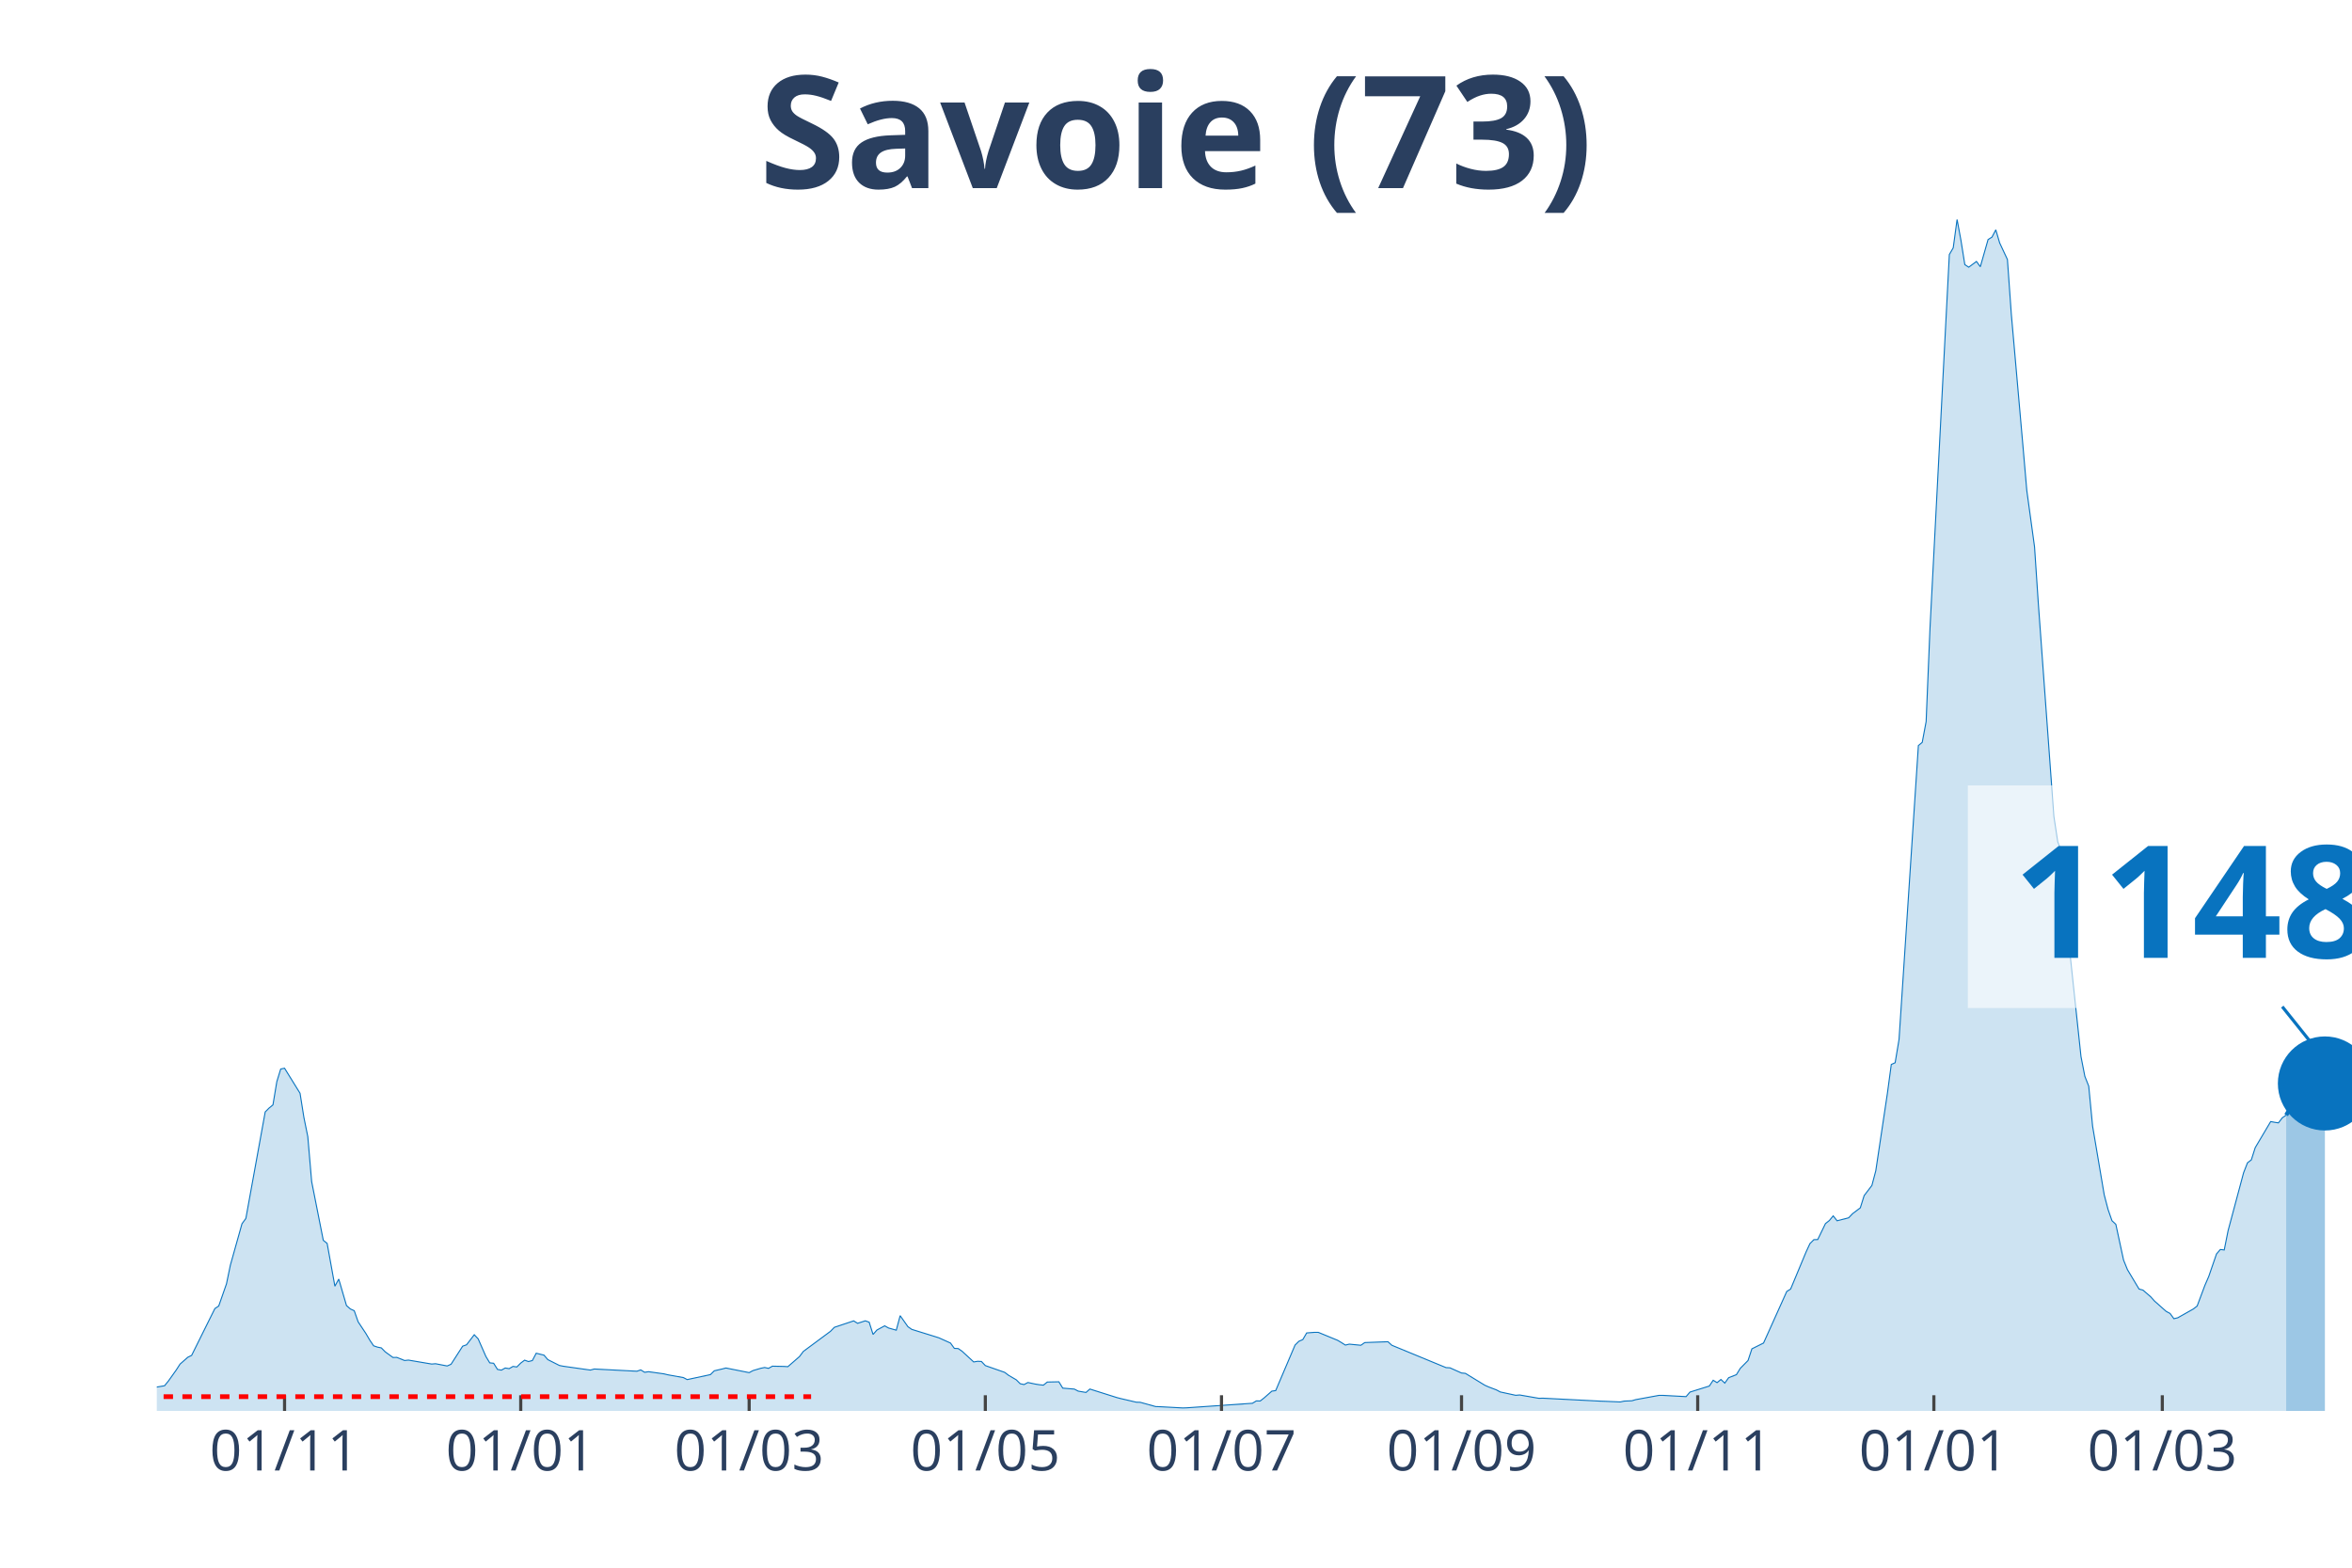
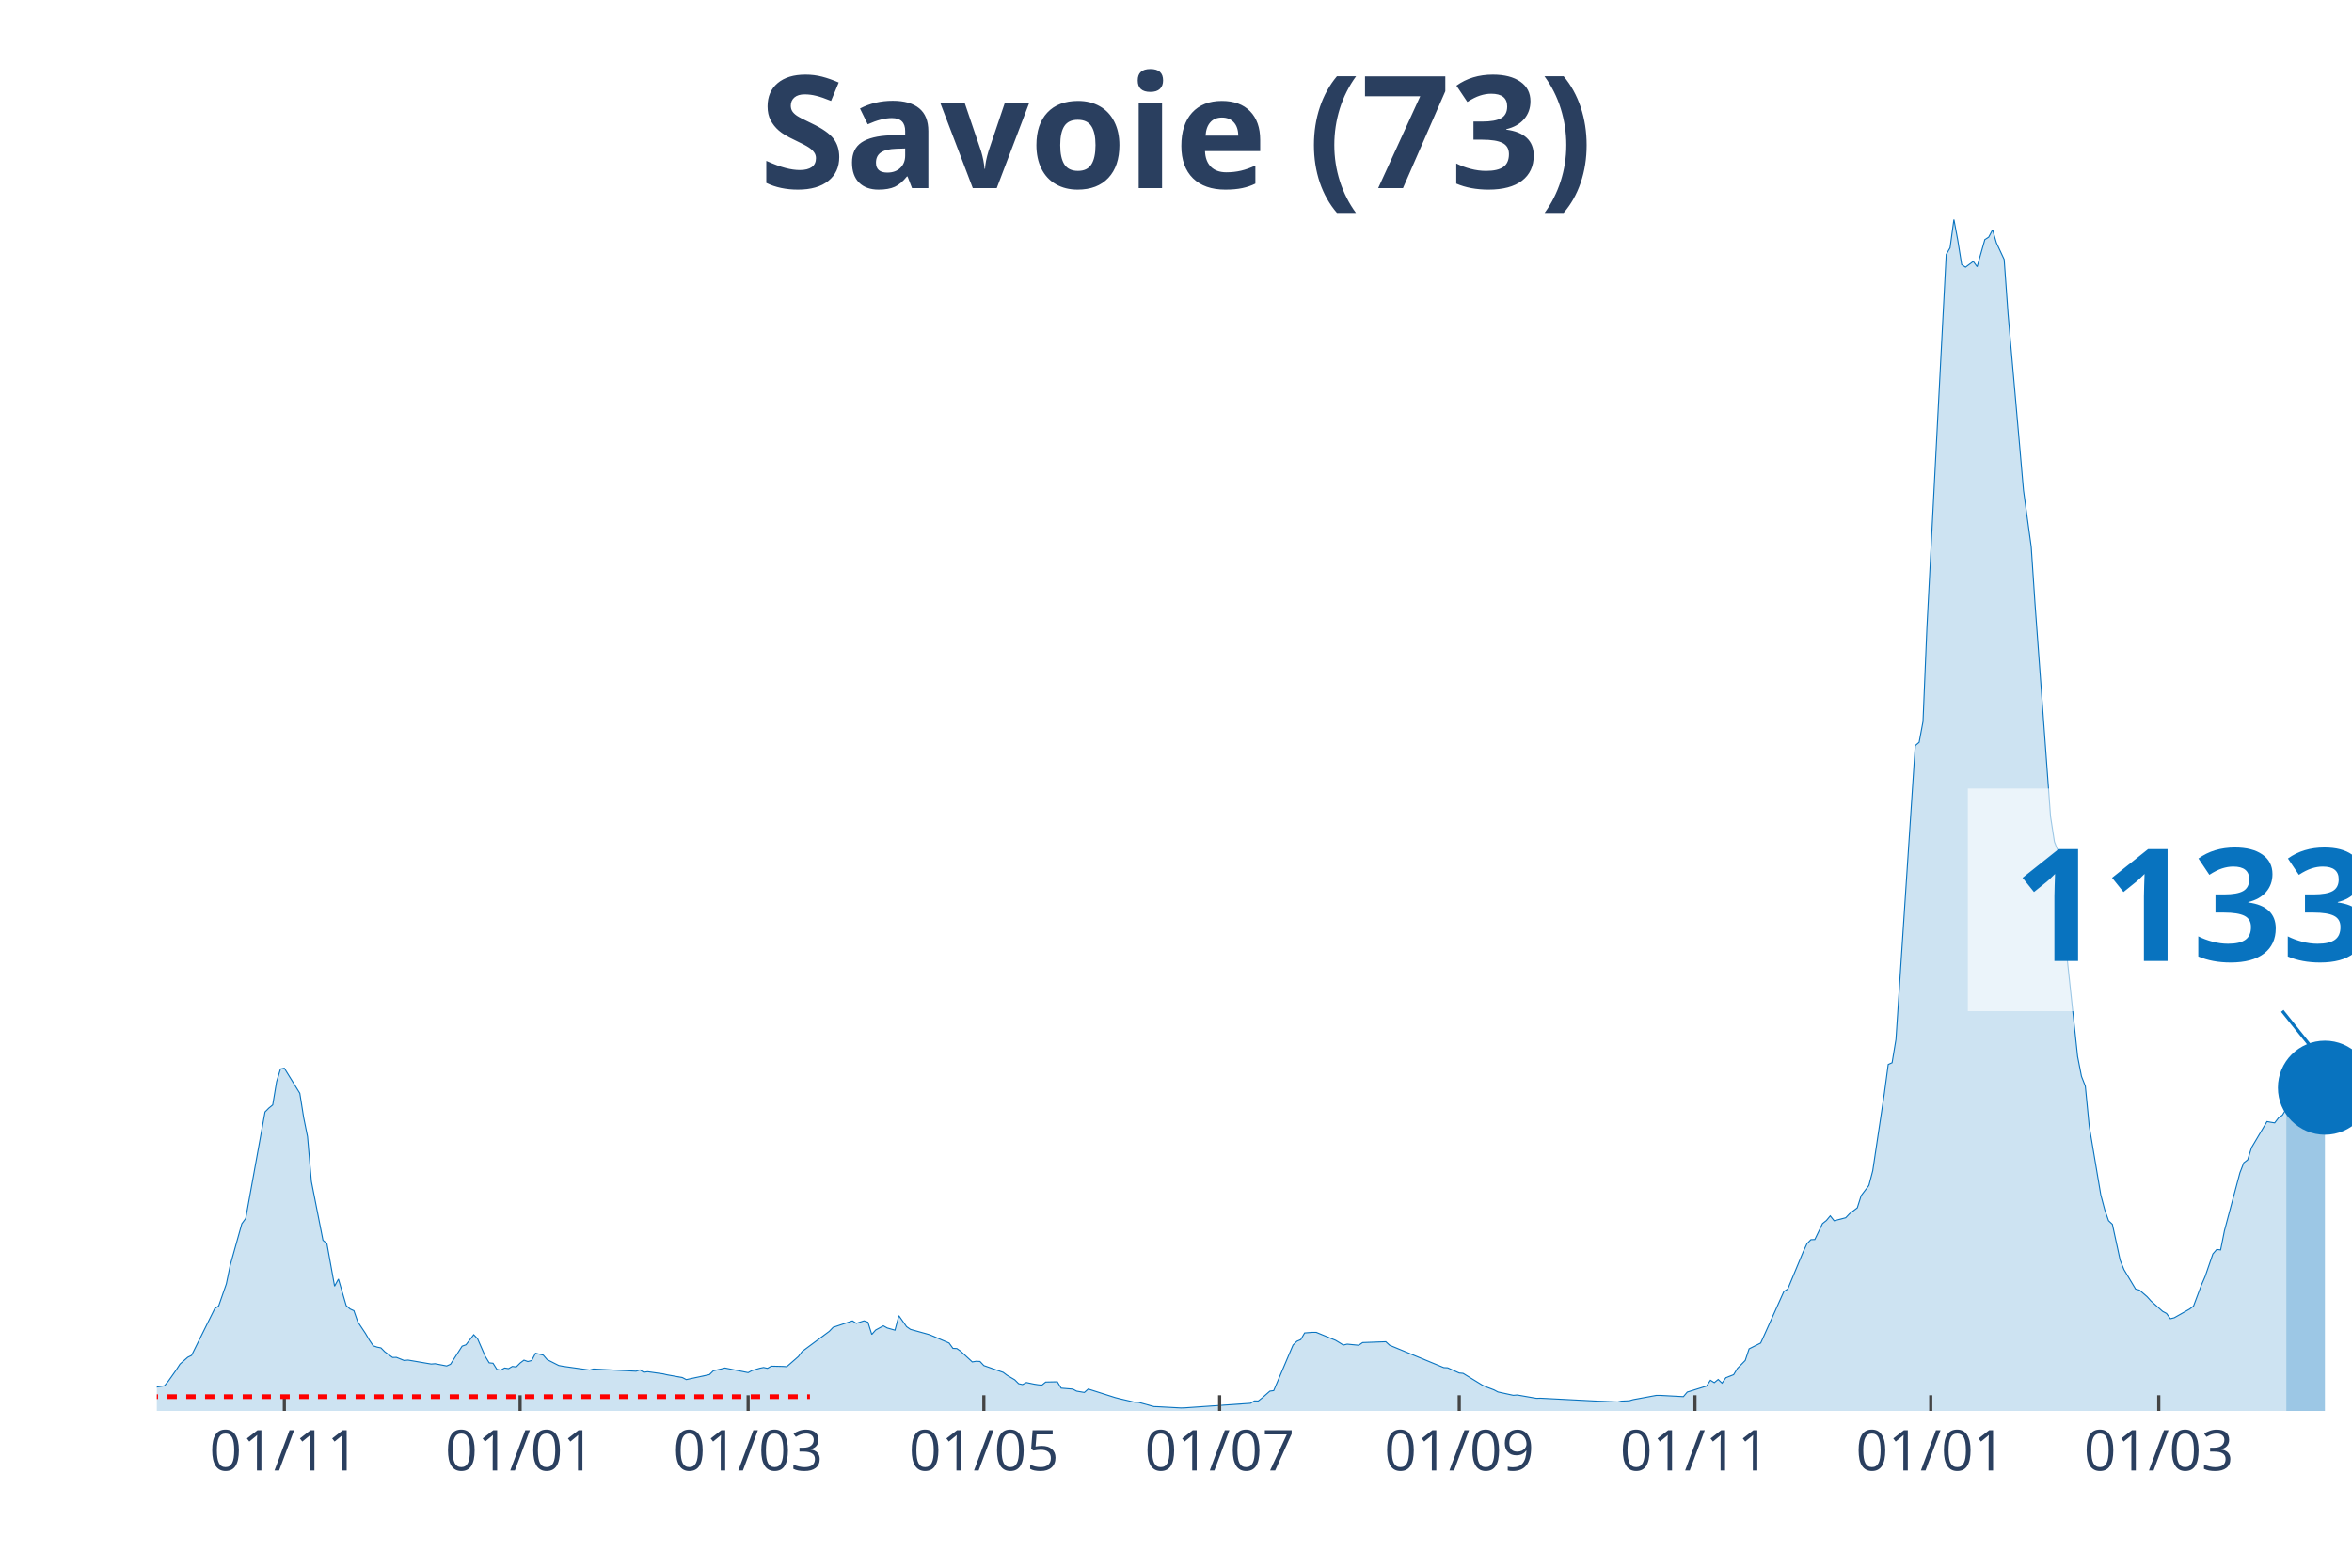
<svg xmlns="http://www.w3.org/2000/svg" class="main-svg" width="1125" height="750" style="" viewBox="0 0 750 500">
  <rect x="0" y="0" width="750" height="500" style="fill: rgb(0, 0, 0); fill-opacity: 0;" />
-   <defs id="defs-8343fa">
+   <defs id="defs-a29edb">
    <g class="clips">
-       <clipPath id="clip8343faxyplot" class="plotclip">
+       <clipPath id="clipa29edbxyplot" class="plotclip">
        <rect width="700" height="380" />
      </clipPath>
-       <clipPath class="axesclip" id="clip8343fax">
+       <clipPath class="axesclip" id="clipa29edbx">
        <rect x="50" y="0" width="700" height="500" />
      </clipPath>
-       <clipPath class="axesclip" id="clip8343fay">
+       <clipPath class="axesclip" id="clipa29edby">
        <rect x="0" y="70" width="750" height="380" />
      </clipPath>
-       <clipPath class="axesclip" id="clip8343faxy">
+       <clipPath class="axesclip" id="clipa29edbxy">
        <rect x="50" y="70" width="700" height="380" />
      </clipPath>
    </g>
    <g class="gradients" />
  </defs>
  <g class="bglayer">
    <rect class="bg" x="50" y="70" width="700" height="380" style="fill: rgb(0, 0, 0); fill-opacity: 0; stroke-width: 0;" />
  </g>
  <g class="layer-below">
    <g class="imagelayer" />
    <g class="shapelayer" />
  </g>
  <g class="cartesianlayer">
    <g class="subplot xy">
      <g class="layer-subplot">
        <g class="shapelayer" />
        <g class="imagelayer" />
      </g>
      <g class="gridlayer">
        <g class="x">
-           <path class="xgrid crisp" transform="translate(90.74,0)" d="M0,70v380" style="stroke: rgb(255, 255, 255); stroke-opacity: 1; stroke-width: 1px;" />
-           <path class="xgrid crisp" transform="translate(166.05,0)" d="M0,70v380" style="stroke: rgb(255, 255, 255); stroke-opacity: 1; stroke-width: 1px;" />
-           <path class="xgrid crisp" transform="translate(238.89,0)" d="M0,70v380" style="stroke: rgb(255, 255, 255); stroke-opacity: 1; stroke-width: 1px;" />
-           <path class="xgrid crisp" transform="translate(314.2,0)" d="M0,70v380" style="stroke: rgb(255, 255, 255); stroke-opacity: 1; stroke-width: 1px;" />
-           <path class="xgrid crisp" transform="translate(389.51,0)" d="M0,70v380" style="stroke: rgb(255, 255, 255); stroke-opacity: 1; stroke-width: 1px;" />
-           <path class="xgrid crisp" transform="translate(466.05,0)" d="M0,70v380" style="stroke: rgb(255, 255, 255); stroke-opacity: 1; stroke-width: 1px;" />
-           <path class="xgrid crisp" transform="translate(541.36,0)" d="M0,70v380" style="stroke: rgb(255, 255, 255); stroke-opacity: 1; stroke-width: 1px;" />
-           <path class="xgrid crisp" transform="translate(616.67,0)" d="M0,70v380" style="stroke: rgb(255, 255, 255); stroke-opacity: 1; stroke-width: 1px;" />
-           <path class="xgrid crisp" transform="translate(689.51,0)" d="M0,70v380" style="stroke: rgb(255, 255, 255); stroke-opacity: 1; stroke-width: 1px;" />
+           <path class="xgrid crisp" transform="translate(90.67,0)" d="M0,70v380" style="stroke: rgb(255, 255, 255); stroke-opacity: 1; stroke-width: 1px;" />
+           <path class="xgrid crisp" transform="translate(165.85,0)" d="M0,70v380" style="stroke: rgb(255, 255, 255); stroke-opacity: 1; stroke-width: 1px;" />
+           <path class="xgrid crisp" transform="translate(238.56,0)" d="M0,70v380" style="stroke: rgb(255, 255, 255); stroke-opacity: 1; stroke-width: 1px;" />
+           <path class="xgrid crisp" transform="translate(313.73,0)" d="M0,70v380" style="stroke: rgb(255, 255, 255); stroke-opacity: 1; stroke-width: 1px;" />
+           <path class="xgrid crisp" transform="translate(388.91,0)" d="M0,70v380" style="stroke: rgb(255, 255, 255); stroke-opacity: 1; stroke-width: 1px;" />
+           <path class="xgrid crisp" transform="translate(465.32,0)" d="M0,70v380" style="stroke: rgb(255, 255, 255); stroke-opacity: 1; stroke-width: 1px;" />
+           <path class="xgrid crisp" transform="translate(540.49,0)" d="M0,70v380" style="stroke: rgb(255, 255, 255); stroke-opacity: 1; stroke-width: 1px;" />
+           <path class="xgrid crisp" transform="translate(615.67,0)" d="M0,70v380" style="stroke: rgb(255, 255, 255); stroke-opacity: 1; stroke-width: 1px;" />
+           <path class="xgrid crisp" transform="translate(688.38,0)" d="M0,70v380" style="stroke: rgb(255, 255, 255); stroke-opacity: 1; stroke-width: 1px;" />
        </g>
        <g class="y" />
      </g>
      <g class="zerolinelayer" />
      <path class="xlines-below" />
      <path class="ylines-below" />
      <g class="overlines-below" />
      <g class="xaxislayer-below" />
      <g class="yaxislayer-below" />
      <g class="overaxes-below" />
-       <g class="plot" transform="translate(50, 70)" clip-path="url('#clip8343faxyplot')">
+       <g class="plot" transform="translate(50, 70)" clip-path="url('#clipa29edbxyplot')">
        <g class="scatterlayer mlayer">
-           <g class="trace scatter trace64d2bb" style="stroke-miterlimit: 2;">
+           <g class="trace scatter traceb6c0ae" style="stroke-miterlimit: 2;">
            <g class="fills">
              <g>
-                 <path class="js-fill" d="M679.01,380L-167.9,380L-167.9,379.64L-49.38,378.84L-48.15,378.63L-30.86,376.72L-29.63,377.01L-22.22,375.96L-20.99,375.27L-16.05,374.51L-14.81,374.39L-1.23,373.38L0,372.39L2.47,371.97L3.7,370.46L6.17,366.99L7.41,365.07L9.88,362.89L11.11,362.28L18.52,347.35L19.75,346.53L22.22,339.47L23.46,333.5L27.16,320.31L28.4,318.61L34.57,284.64L35.8,283.4L37.04,282.39L38.27,274.99L39.51,270.95L40.74,270.7L45.68,278.69L46.91,286.42L48.15,292.52L49.38,306.86L53.09,325.59L54.32,326.58L56.79,340.22L58.02,337.95L60.49,346.4L61.73,347.48L62.96,348.04L64.2,351.58L66.67,355.3L67.9,357.4L69.14,359.23L70.37,359.65L71.6,359.9L72.84,361.16L75.31,362.95L76.54,362.93L79.01,363.92L80.25,363.79L87.65,365.05L88.89,364.95L92.59,365.66L93.83,365.12L97.53,359.35L98.77,358.91L101.23,355.7L102.47,357L104.94,362.63L106.17,364.67L107.41,364.8L108.64,366.76L109.88,366.99L111.11,366.31L112.35,366.52L113.58,365.81L114.81,365.98L116.05,364.74L117.28,363.81L118.52,364.25L119.75,363.94L120.99,361.6L123.46,362.21L124.69,363.64L128.4,365.51L129.63,365.75L138.27,366.97L139.51,366.63L153.09,367.34L154.32,366.92L155.56,367.68L156.79,367.49L161.73,368.18L162.96,368.48L167.9,369.36L169.14,370.01L176.54,368.42L177.78,367.2L180.25,366.63L181.48,366.31L188.89,367.79L190.12,367.13L192.59,366.4L193.83,366.15L195.06,366.42L196.3,365.73L200,365.81L201.23,365.89L204.94,362.66L206.17,361.02L214.81,354.62L216.05,353.34L222.22,351.28L223.46,352.06L225.93,351.26L227.16,351.7L228.4,355.61L229.63,354.2L232.1,352.86L233.33,353.55L235.8,354.25L237.04,349.62L239.51,353.13L240.74,353.99L248.15,356.29L249.38,356.68L253.09,358.35L254.32,360.05L255.56,360.11L256.79,360.97L260.49,364.38L261.73,364.17L262.96,364.23L264.2,365.54L270.37,367.7L271.6,368.63L274.07,370.08L275.31,371.32L276.54,371.59L277.78,370.94L280.25,371.46L281.48,371.65L282.72,371.78L283.95,370.79L287.65,370.71L288.89,372.73L292.59,373.04L293.83,373.69L296.3,374.11L297.53,373.02L306.17,375.75L307.41,376.07L312.35,377.22L313.58,377.25L318.52,378.61L319.75,378.65L327.16,379.05L328.4,379.01L349.38,377.56L350.62,376.8L351.85,376.83L353.09,375.86L355.56,373.69L356.79,373.52L362.96,359L364.2,357.78L365.43,357.25L366.67,355.13L369.14,354.94L370.37,354.94L376.54,357.48L377.78,358.22L379.01,359L380.25,358.7L383.95,359.06L385.19,358.2L392.59,357.93L393.83,359.06L411.11,366.19L412.35,366.25L416.05,367.91L417.28,368.02L423.46,371.8L424.69,372.35L427.16,373.29L428.4,373.95L433.33,375.02L434.57,374.91L440.74,375.98L441.98,375.94L460.49,376.89L461.73,376.93L466.67,377.14L467.9,376.87L470.37,376.76L471.6,376.4L479.01,375.04L480.25,375.04L487.65,375.44L488.89,373.99L495.06,372.07L496.3,370.22L497.53,370.98L498.77,369.97L500,371.13L501.23,369.4L503.7,368.44L504.94,366.42L507.41,363.92L508.64,360.2L512.35,358.35L513.58,355.63L519.75,341.91L520.99,341.13L525.93,329.27L527.16,326.62L528.4,325.38L529.63,325.34L532.1,320.25L533.33,319.28L534.57,317.79L535.8,319.35L539.51,318.4L540.74,317.1L543.21,315.23L544.44,311.32L546.91,308.08L548.15,303.39L551.85,278.69L553.09,269.5L554.32,268.95L555.56,261.51L561.73,167.79L562.96,166.76L564.2,160.14L565.43,130.37L571.6,11.18L572.84,9.04L574.07,0L575.31,6.69L576.54,14.4L577.78,15.22L580.25,13.39L581.48,15.07L583.95,6.41L585.19,5.63L586.42,3.3L587.65,7.48L590.12,12.76L591.36,30.13L595.06,72.09L596.3,86.41L598.77,104.42L600,122.82L604.94,190.39L606.17,198.48L607.41,201.64L608.64,220.68L613.58,266.98L614.81,273.28L616.05,276.42L617.28,289.16L620.99,311.08L622.22,315.77L623.46,319.33L624.69,320.48L627.16,331.9L628.4,334.95L632.1,341.13L633.33,341.46L635.8,343.59L637.04,344.97L640.74,348.25L641.98,348.91L643.21,350.59L644.44,350.29L649.38,347.5L650.62,346.55L653.09,339.95L654.32,337.11L656.79,329.94L658.02,328.51L659.26,328.66L660.49,322.5L665.43,304.04L666.67,300.87L667.9,299.92L669.14,296.03L674.07,287.71L675.31,287.94L676.54,288.13L677.78,286.51L679.01,285.65" style="fill: rgb(8, 115, 191); fill-opacity: 0.2; stroke-width: 0;" />
+                 <path class="js-fill" d="M679.05,380L-167.61,380L-167.61,379.64L-49.3,378.84L-48.06,378.63L-30.81,376.72L-29.58,377.01L-22.18,375.96L-20.95,375.27L-16.02,374.51L-14.79,374.39L-1.23,373.38L0,372.39L2.46,371.97L3.7,370.46L6.16,366.99L7.39,365.07L9.86,362.89L11.09,362.28L18.49,347.35L19.72,346.53L22.18,339.47L23.42,333.5L27.11,320.31L28.35,318.61L34.51,284.64L35.74,283.4L36.97,282.39L38.2,274.99L39.44,270.95L40.67,270.7L45.6,278.69L46.83,286.42L48.06,292.52L49.3,306.86L52.99,325.59L54.23,326.58L56.69,340.22L57.92,337.95L60.39,346.4L61.62,347.48L62.85,348.04L64.08,351.58L66.55,355.3L67.78,357.4L69.01,359.23L70.25,359.65L71.48,359.9L72.71,361.16L75.18,362.95L76.41,362.93L78.87,363.92L80.11,363.79L87.5,365.05L88.73,364.95L92.43,365.66L93.66,365.12L97.36,359.35L98.59,358.91L101.06,355.7L102.29,357L104.75,362.63L105.99,364.67L107.22,364.8L108.45,366.76L109.68,366.99L110.92,366.31L112.15,366.52L113.38,365.81L114.61,365.98L115.85,364.74L117.08,363.81L118.31,364.25L119.54,363.94L120.77,361.6L123.24,362.21L124.47,363.64L128.17,365.51L129.4,365.75L138.03,366.97L139.26,366.63L152.82,367.34L154.05,366.92L155.28,367.68L156.51,367.49L161.44,368.18L162.68,368.48L167.61,369.36L168.84,370.01L176.23,368.42L177.46,367.2L179.93,366.63L181.16,366.31L188.56,367.79L189.79,367.13L192.25,366.4L193.49,366.15L194.72,366.42L195.95,365.73L199.65,365.81L200.88,365.89L204.58,362.66L205.81,361.02L214.44,354.62L215.67,353.34L221.83,351.28L223.06,352.06L225.53,351.26L226.76,351.7L227.99,355.61L229.23,354.2L231.69,352.86L232.92,353.55L235.39,354.25L236.62,349.62L239.08,353.13L240.32,353.99L245.25,355.36L246.48,355.72L252.64,358.35L253.87,360.05L255.11,360.11L256.34,360.97L260.04,364.38L261.27,364.17L262.5,364.23L263.73,365.54L269.89,367.7L271.13,368.63L273.59,370.08L274.82,371.32L276.06,371.59L277.29,370.94L279.75,371.46L280.99,371.65L282.22,371.78L283.45,370.79L287.15,370.71L288.38,372.73L292.08,373.04L293.31,373.69L295.77,374.11L297.01,373.02L305.63,375.75L306.87,376.07L311.8,377.22L313.03,377.25L317.96,378.61L319.19,378.65L326.58,379.05L327.82,379.01L348.77,377.56L350,376.8L351.23,376.83L352.46,375.86L354.93,373.69L356.16,373.52L362.32,359L363.56,357.78L364.79,357.25L366.02,355.13L368.49,354.94L369.72,354.94L375.88,357.48L377.11,358.22L378.35,359L379.58,358.7L383.27,359.06L384.51,358.2L391.9,357.93L393.13,359.06L410.39,366.19L411.62,366.25L415.32,367.91L416.55,368.02L422.71,371.8L423.94,372.35L426.41,373.29L427.64,373.95L432.57,375.02L433.8,374.91L439.96,375.98L441.2,375.94L459.68,376.89L460.92,376.93L465.85,377.14L467.08,376.87L469.54,376.76L470.77,376.4L478.17,375.04L479.4,375.04L486.8,375.44L488.03,373.99L494.19,372.07L495.42,370.22L496.65,370.98L497.89,369.97L499.12,371.13L500.35,369.4L502.82,368.44L504.05,366.42L506.51,363.92L507.75,360.2L511.44,358.35L512.68,355.63L518.84,341.91L520.07,341.13L525,329.27L526.23,326.62L527.46,325.38L528.7,325.34L531.16,320.25L532.39,319.28L533.63,317.79L534.86,319.35L538.56,318.4L539.79,317.1L542.25,315.23L543.49,311.32L545.95,308.08L547.18,303.39L550.88,278.69L552.11,269.5L553.35,268.95L554.58,261.51L560.74,167.79L561.97,166.76L563.2,160.14L564.44,130.37L570.6,11.18L571.83,9.04L573.06,0L574.3,6.69L575.53,14.4L576.76,15.22L579.23,13.39L580.46,15.07L582.92,6.41L584.15,5.63L585.39,3.3L586.62,7.48L589.08,12.76L590.32,30.13L594.01,72.09L595.25,86.41L597.71,104.42L598.94,122.82L603.87,190.39L605.11,198.48L606.34,201.64L607.57,220.68L612.5,266.98L613.73,273.28L614.96,276.42L616.2,289.16L619.89,311.08L621.13,315.77L622.36,319.33L623.59,320.48L626.06,331.9L627.29,334.95L630.99,341.13L632.22,341.46L634.68,343.59L635.92,344.97L639.61,348.25L640.85,348.91L642.08,350.59L643.31,350.29L648.24,347.5L649.47,346.55L651.94,339.95L653.17,337.11L655.63,329.94L656.87,328.51L658.1,328.66L659.33,322.5L664.26,304.04L665.49,300.87L666.73,299.92L667.96,296.03L672.89,287.71L674.12,287.94L675.35,288.13L676.58,286.51L677.82,285.65L679.05,283.61" style="fill: rgb(8, 115, 191); fill-opacity: 0.2; stroke-width: 0;" />
              </g>
            </g>
            <g class="errorbars" />
            <g class="lines">
-               <path class="js-line" d="M-167.9,379.64L-49.38,378.84L-48.15,378.63L-30.86,376.72L-29.63,377.01L-22.22,375.96L-20.99,375.27L-16.05,374.51L-14.81,374.39L-1.23,373.38L0,372.39L2.47,371.97L3.7,370.46L6.17,366.99L7.41,365.07L9.88,362.89L11.11,362.28L18.52,347.35L19.75,346.53L22.22,339.47L23.46,333.5L27.16,320.31L28.4,318.61L34.57,284.64L35.8,283.4L37.04,282.39L38.27,274.99L39.51,270.95L40.74,270.7L45.68,278.69L46.91,286.42L48.15,292.52L49.38,306.86L53.09,325.59L54.32,326.58L56.79,340.22L58.02,337.95L60.49,346.4L61.73,347.48L62.96,348.04L64.2,351.58L66.67,355.3L67.9,357.4L69.14,359.23L70.37,359.65L71.6,359.9L72.84,361.16L75.31,362.95L76.54,362.93L79.01,363.92L80.25,363.79L87.65,365.05L88.89,364.95L92.59,365.66L93.83,365.12L97.53,359.35L98.77,358.91L101.23,355.7L102.47,357L104.94,362.63L106.17,364.67L107.41,364.8L108.64,366.76L109.88,366.99L111.11,366.31L112.35,366.52L113.58,365.81L114.81,365.98L116.05,364.74L117.28,363.81L118.52,364.25L119.75,363.94L120.99,361.6L123.46,362.21L124.69,363.64L128.4,365.51L129.63,365.75L138.27,366.97L139.51,366.63L153.09,367.34L154.32,366.92L155.56,367.68L156.79,367.49L161.73,368.18L162.96,368.48L167.9,369.36L169.14,370.01L176.54,368.42L177.78,367.2L180.25,366.63L181.48,366.31L188.89,367.79L190.12,367.13L192.59,366.4L193.83,366.15L195.06,366.42L196.3,365.73L200,365.81L201.23,365.89L204.94,362.66L206.17,361.02L214.81,354.62L216.05,353.34L222.22,351.28L223.46,352.06L225.93,351.26L227.16,351.7L228.4,355.61L229.63,354.2L232.1,352.86L233.33,353.55L235.8,354.25L237.04,349.62L239.51,353.13L240.74,353.99L248.15,356.29L249.38,356.68L253.09,358.35L254.32,360.05L255.56,360.11L256.79,360.97L260.49,364.38L261.73,364.17L262.96,364.23L264.2,365.54L270.37,367.7L271.6,368.63L274.07,370.08L275.31,371.32L276.54,371.59L277.78,370.94L280.25,371.46L281.48,371.65L282.72,371.78L283.95,370.79L287.65,370.71L288.89,372.73L292.59,373.04L293.83,373.69L296.3,374.11L297.53,373.02L306.17,375.75L307.41,376.07L312.35,377.22L313.58,377.25L318.52,378.61L319.75,378.65L327.16,379.05L328.4,379.01L349.38,377.56L350.62,376.8L351.85,376.83L353.09,375.86L355.56,373.69L356.79,373.52L362.96,359L364.2,357.78L365.43,357.25L366.67,355.13L369.14,354.94L370.37,354.94L376.54,357.48L377.78,358.22L379.01,359L380.25,358.7L383.95,359.06L385.19,358.2L392.59,357.93L393.83,359.06L411.11,366.19L412.35,366.25L416.05,367.91L417.28,368.02L423.46,371.8L424.69,372.35L427.16,373.29L428.4,373.95L433.33,375.02L434.57,374.91L440.74,375.98L441.98,375.94L460.49,376.89L461.73,376.93L466.67,377.14L467.9,376.87L470.37,376.76L471.6,376.4L479.01,375.04L480.25,375.04L487.65,375.44L488.89,373.99L495.06,372.07L496.3,370.22L497.53,370.98L498.77,369.97L500,371.13L501.23,369.4L503.7,368.44L504.94,366.42L507.41,363.92L508.64,360.2L512.35,358.35L513.58,355.63L519.75,341.91L520.99,341.13L525.93,329.27L527.16,326.62L528.4,325.38L529.63,325.34L532.1,320.25L533.33,319.28L534.57,317.79L535.8,319.35L539.51,318.4L540.74,317.1L543.21,315.23L544.44,311.32L546.91,308.08L548.15,303.39L551.85,278.69L553.09,269.5L554.32,268.95L555.56,261.51L561.73,167.79L562.96,166.76L564.2,160.14L565.43,130.37L571.6,11.18L572.84,9.04L574.07,0L575.31,6.69L576.54,14.4L577.78,15.22L580.25,13.39L581.48,15.07L583.95,6.41L585.19,5.63L586.42,3.3L587.65,7.48L590.12,12.76L591.36,30.13L595.06,72.09L596.3,86.41L598.77,104.42L600,122.82L604.94,190.39L606.17,198.48L607.41,201.64L608.64,220.68L613.58,266.98L614.81,273.28L616.05,276.42L617.28,289.16L620.99,311.08L622.22,315.77L623.46,319.33L624.69,320.48L627.16,331.9L628.4,334.95L632.1,341.13L633.33,341.46L635.8,343.59L637.04,344.97L640.74,348.25L641.98,348.91L643.21,350.59L644.44,350.29L649.38,347.5L650.62,346.55L653.09,339.95L654.32,337.11L656.79,329.94L658.02,328.51L659.26,328.66L660.49,322.5L665.43,304.04L666.67,300.87L667.9,299.92L669.14,296.03L674.07,287.71L675.31,287.94L676.54,288.13L677.78,286.51L679.01,285.65" style="vector-effect: non-scaling-stroke; fill: none; stroke: rgb(8, 115, 191); stroke-opacity: 1; stroke-width: 0.5px; opacity: 1;" />
+               <path class="js-line" d="M-167.61,379.64L-49.3,378.84L-48.06,378.63L-30.81,376.72L-29.58,377.01L-22.18,375.96L-20.95,375.27L-16.02,374.51L-14.79,374.39L-1.23,373.38L0,372.39L2.46,371.97L3.7,370.46L6.16,366.99L7.39,365.07L9.86,362.89L11.09,362.28L18.49,347.35L19.72,346.53L22.18,339.47L23.42,333.5L27.11,320.31L28.35,318.61L34.51,284.64L35.74,283.4L36.97,282.39L38.2,274.99L39.44,270.95L40.67,270.7L45.6,278.69L46.83,286.42L48.06,292.52L49.3,306.86L52.99,325.59L54.23,326.58L56.69,340.22L57.92,337.95L60.39,346.4L61.62,347.48L62.85,348.04L64.08,351.58L66.55,355.3L67.78,357.4L69.01,359.23L70.25,359.65L71.48,359.9L72.71,361.16L75.18,362.95L76.41,362.93L78.87,363.92L80.11,363.79L87.5,365.05L88.73,364.95L92.43,365.66L93.66,365.12L97.36,359.35L98.59,358.91L101.06,355.7L102.29,357L104.75,362.63L105.99,364.67L107.22,364.8L108.45,366.76L109.68,366.99L110.92,366.31L112.15,366.52L113.38,365.81L114.61,365.98L115.85,364.74L117.08,363.81L118.31,364.25L119.54,363.94L120.77,361.6L123.24,362.21L124.47,363.64L128.17,365.51L129.4,365.75L138.03,366.97L139.26,366.63L152.82,367.34L154.05,366.92L155.28,367.68L156.51,367.49L161.44,368.18L162.68,368.48L167.61,369.36L168.84,370.01L176.23,368.42L177.46,367.2L179.93,366.63L181.16,366.31L188.56,367.79L189.79,367.13L192.25,366.4L193.49,366.15L194.72,366.42L195.95,365.73L199.65,365.81L200.88,365.89L204.58,362.66L205.81,361.02L214.44,354.62L215.67,353.34L221.83,351.28L223.06,352.06L225.53,351.26L226.76,351.7L227.99,355.61L229.23,354.2L231.69,352.86L232.92,353.55L235.39,354.25L236.62,349.62L239.08,353.13L240.32,353.99L245.25,355.36L246.48,355.72L252.64,358.35L253.87,360.05L255.11,360.11L256.34,360.97L260.04,364.38L261.27,364.17L262.5,364.23L263.73,365.54L269.89,367.7L271.13,368.63L273.59,370.08L274.82,371.32L276.06,371.59L277.29,370.94L279.75,371.46L280.99,371.65L282.22,371.78L283.45,370.79L287.15,370.71L288.38,372.73L292.08,373.04L293.31,373.69L295.77,374.11L297.01,373.02L305.63,375.75L306.87,376.07L311.8,377.22L313.03,377.25L317.96,378.61L319.19,378.65L326.58,379.05L327.82,379.01L348.77,377.56L350,376.8L351.23,376.83L352.46,375.86L354.93,373.69L356.16,373.52L362.32,359L363.56,357.78L364.79,357.25L366.02,355.13L368.49,354.94L369.72,354.94L375.88,357.48L377.11,358.22L378.35,359L379.58,358.7L383.27,359.06L384.51,358.2L391.9,357.93L393.13,359.06L410.39,366.19L411.62,366.25L415.32,367.91L416.55,368.02L422.71,371.8L423.94,372.35L426.41,373.29L427.64,373.95L432.57,375.02L433.8,374.91L439.96,375.98L441.2,375.94L459.68,376.89L460.92,376.93L465.85,377.14L467.08,376.87L469.54,376.76L470.77,376.4L478.17,375.04L479.4,375.04L486.8,375.44L488.03,373.99L494.19,372.07L495.42,370.22L496.65,370.98L497.89,369.97L499.12,371.13L500.35,369.4L502.82,368.44L504.05,366.42L506.51,363.92L507.75,360.2L511.44,358.35L512.68,355.63L518.84,341.91L520.07,341.13L525,329.27L526.23,326.62L527.46,325.38L528.7,325.34L531.16,320.25L532.39,319.28L533.63,317.79L534.86,319.35L538.56,318.4L539.79,317.1L542.25,315.23L543.49,311.32L545.95,308.08L547.18,303.39L550.88,278.69L552.11,269.5L553.35,268.95L554.58,261.51L560.74,167.79L561.97,166.76L563.2,160.14L564.44,130.37L570.6,11.18L571.83,9.04L573.06,0L574.3,6.69L575.53,14.4L576.76,15.22L579.23,13.39L580.46,15.07L582.92,6.41L584.15,5.63L585.39,3.3L586.62,7.48L589.08,12.76L590.32,30.13L594.01,72.09L595.25,86.41L597.71,104.42L598.94,122.82L603.87,190.39L605.11,198.48L606.34,201.64L607.57,220.68L612.5,266.98L613.73,273.28L614.96,276.42L616.2,289.16L619.89,311.08L621.13,315.77L622.36,319.33L623.59,320.48L626.06,331.9L627.29,334.95L630.99,341.13L632.22,341.46L634.68,343.59L635.92,344.97L639.61,348.25L640.85,348.91L642.08,350.59L643.31,350.29L648.24,347.5L649.47,346.55L651.94,339.95L653.17,337.11L655.63,329.94L656.87,328.51L658.1,328.66L659.33,322.5L664.26,304.04L665.49,300.87L666.73,299.92L667.96,296.03L672.89,287.71L674.12,287.94L675.35,288.13L676.58,286.51L677.82,285.65L679.05,283.61" style="vector-effect: non-scaling-stroke; fill: none; stroke: rgb(8, 115, 191); stroke-opacity: 1; stroke-width: 0.5px; opacity: 1;" />
            </g>
            <g class="points" />
            <g class="text" />
          </g>
-           <g class="trace scatter trace0a9434" style="stroke-miterlimit: 2;">
+           <g class="trace scatter trace2272f9" style="stroke-miterlimit: 2;">
            <g class="fills">
              <g>
-                 <path class="js-fill" d="M691.36,380L679.01,380L679.01,285.65L680.25,283.61L681.48,283.21L683.95,278.46L685.19,278.52L687.65,273.54L688.89,274.8L691.36,275.56" style="fill: rgb(8, 115, 191); fill-opacity: 0.4; stroke-width: 0;" />
+                 <path class="js-fill" d="M691.37,380L679.05,380L679.05,283.61L680.28,283.21L681.51,281.21L682.75,278.46L683.98,278.52L686.44,273.54L687.68,274.8L690.14,275.51L691.37,276.92" style="fill: rgb(8, 115, 191); fill-opacity: 0.4; stroke-width: 0;" />
              </g>
            </g>
            <g class="errorbars" />
            <g class="lines">
-               <path class="js-line" d="M679.01,285.65L680.25,283.61L681.48,283.21L683.95,278.46L685.19,278.52L687.65,273.54L688.89,274.8L691.36,275.56" style="vector-effect: non-scaling-stroke; fill: none; stroke: rgb(8, 115, 191); stroke-opacity: 1; stroke-width: 2px; opacity: 1;" />
+               <path class="js-line" d="M679.05,283.61L680.28,283.21L681.51,281.21L682.75,278.46L683.98,278.52L686.44,273.54L687.68,274.8L690.14,275.51L691.37,276.92" style="vector-effect: non-scaling-stroke; fill: none; stroke: rgb(8, 115, 191); stroke-opacity: 1; stroke-width: 2px; opacity: 1;" />
            </g>
            <g class="points" />
            <g class="text" />
          </g>
-           <g class="trace scatter traced9720a" style="stroke-miterlimit: 2; opacity: 1;">
+           <g class="trace scatter tracee877fa" style="stroke-miterlimit: 2; opacity: 1;">
            <g class="fills" />
            <g class="errorbars" />
            <g class="lines" />
            <g class="points">
-               <path class="point" transform="translate(691.36,275.56)" d="M15,0A15,15 0 1,1 0,-15A15,15 0 0,1 15,0Z" style="opacity: 1; stroke-width: 0px; fill: rgb(8, 115, 191); fill-opacity: 1;" />
+               <path class="point" transform="translate(691.37,276.92)" d="M15,0A15,15 0 1,1 0,-15A15,15 0 0,1 15,0Z" style="opacity: 1; stroke-width: 0px; fill: rgb(8, 115, 191); fill-opacity: 1;" />
            </g>
            <g class="text" />
          </g>
        </g>
      </g>
      <g class="overplot" />
      <path class="xlines-above crisp" style="fill: none; stroke-width: 1px; stroke: rgb(0, 0, 0); stroke-opacity: 0;" d="" />
      <path class="ylines-above crisp" style="fill: none;" d="M0,0" />
      <g class="overlines-above" />
      <g class="xaxislayer-above">
-         <path class="xtick ticks crisp" d="M0,450v-5" transform="translate(90.74,0)" style="stroke: rgb(68, 68, 68); stroke-opacity: 1; stroke-width: 1px;" />
-         <path class="xtick ticks crisp" d="M0,450v-5" transform="translate(166.05,0)" style="stroke: rgb(68, 68, 68); stroke-opacity: 1; stroke-width: 1px;" />
-         <path class="xtick ticks crisp" d="M0,450v-5" transform="translate(238.89,0)" style="stroke: rgb(68, 68, 68); stroke-opacity: 1; stroke-width: 1px;" />
-         <path class="xtick ticks crisp" d="M0,450v-5" transform="translate(314.2,0)" style="stroke: rgb(68, 68, 68); stroke-opacity: 1; stroke-width: 1px;" />
-         <path class="xtick ticks crisp" d="M0,450v-5" transform="translate(389.51,0)" style="stroke: rgb(68, 68, 68); stroke-opacity: 1; stroke-width: 1px;" />
-         <path class="xtick ticks crisp" d="M0,450v-5" transform="translate(466.05,0)" style="stroke: rgb(68, 68, 68); stroke-opacity: 1; stroke-width: 1px;" />
-         <path class="xtick ticks crisp" d="M0,450v-5" transform="translate(541.36,0)" style="stroke: rgb(68, 68, 68); stroke-opacity: 1; stroke-width: 1px;" />
-         <path class="xtick ticks crisp" d="M0,450v-5" transform="translate(616.67,0)" style="stroke: rgb(68, 68, 68); stroke-opacity: 1; stroke-width: 1px;" />
-         <path class="xtick ticks crisp" d="M0,450v-5" transform="translate(689.51,0)" style="stroke: rgb(68, 68, 68); stroke-opacity: 1; stroke-width: 1px;" />
+         <path class="xtick ticks crisp" d="M0,450v-5" transform="translate(90.67,0)" style="stroke: rgb(68, 68, 68); stroke-opacity: 1; stroke-width: 1px;" />
+         <path class="xtick ticks crisp" d="M0,450v-5" transform="translate(165.85,0)" style="stroke: rgb(68, 68, 68); stroke-opacity: 1; stroke-width: 1px;" />
+         <path class="xtick ticks crisp" d="M0,450v-5" transform="translate(238.56,0)" style="stroke: rgb(68, 68, 68); stroke-opacity: 1; stroke-width: 1px;" />
+         <path class="xtick ticks crisp" d="M0,450v-5" transform="translate(313.73,0)" style="stroke: rgb(68, 68, 68); stroke-opacity: 1; stroke-width: 1px;" />
+         <path class="xtick ticks crisp" d="M0,450v-5" transform="translate(388.91,0)" style="stroke: rgb(68, 68, 68); stroke-opacity: 1; stroke-width: 1px;" />
+         <path class="xtick ticks crisp" d="M0,450v-5" transform="translate(465.32,0)" style="stroke: rgb(68, 68, 68); stroke-opacity: 1; stroke-width: 1px;" />
+         <path class="xtick ticks crisp" d="M0,450v-5" transform="translate(540.49,0)" style="stroke: rgb(68, 68, 68); stroke-opacity: 1; stroke-width: 1px;" />
+         <path class="xtick ticks crisp" d="M0,450v-5" transform="translate(615.67,0)" style="stroke: rgb(68, 68, 68); stroke-opacity: 1; stroke-width: 1px;" />
+         <path class="xtick ticks crisp" d="M0,450v-5" transform="translate(688.38,0)" style="stroke: rgb(68, 68, 68); stroke-opacity: 1; stroke-width: 1px;" />
        <g class="xtick">
-           <text text-anchor="middle" x="0" y="469" transform="translate(90.74,0)" style="font-family: 'Open Sans', verdana, arial, sans-serif; font-size: 18px; fill: rgb(42, 63, 95); fill-opacity: 1; white-space: pre;">01/11</text>
+           <text text-anchor="middle" x="0" y="469" transform="translate(90.67,0)" style="font-family: 'Open Sans', verdana, arial, sans-serif; font-size: 18px; fill: rgb(42, 63, 95); fill-opacity: 1; white-space: pre;">01/11</text>
        </g>
        <g class="xtick">
-           <text text-anchor="middle" x="0" y="469" transform="translate(166.05,0)" style="font-family: 'Open Sans', verdana, arial, sans-serif; font-size: 18px; fill: rgb(42, 63, 95); fill-opacity: 1; white-space: pre;">01/01</text>
+           <text text-anchor="middle" x="0" y="469" transform="translate(165.85,0)" style="font-family: 'Open Sans', verdana, arial, sans-serif; font-size: 18px; fill: rgb(42, 63, 95); fill-opacity: 1; white-space: pre;">01/01</text>
        </g>
        <g class="xtick">
-           <text text-anchor="middle" x="0" y="469" transform="translate(238.89,0)" style="font-family: 'Open Sans', verdana, arial, sans-serif; font-size: 18px; fill: rgb(42, 63, 95); fill-opacity: 1; white-space: pre;">01/03</text>
+           <text text-anchor="middle" x="0" y="469" transform="translate(238.56,0)" style="font-family: 'Open Sans', verdana, arial, sans-serif; font-size: 18px; fill: rgb(42, 63, 95); fill-opacity: 1; white-space: pre;">01/03</text>
        </g>
        <g class="xtick">
-           <text text-anchor="middle" x="0" y="469" transform="translate(314.2,0)" style="font-family: 'Open Sans', verdana, arial, sans-serif; font-size: 18px; fill: rgb(42, 63, 95); fill-opacity: 1; white-space: pre;">01/05</text>
+           <text text-anchor="middle" x="0" y="469" transform="translate(313.73,0)" style="font-family: 'Open Sans', verdana, arial, sans-serif; font-size: 18px; fill: rgb(42, 63, 95); fill-opacity: 1; white-space: pre;">01/05</text>
        </g>
        <g class="xtick">
-           <text text-anchor="middle" x="0" y="469" transform="translate(389.51,0)" style="font-family: 'Open Sans', verdana, arial, sans-serif; font-size: 18px; fill: rgb(42, 63, 95); fill-opacity: 1; white-space: pre;">01/07</text>
+           <text text-anchor="middle" x="0" y="469" transform="translate(388.91,0)" style="font-family: 'Open Sans', verdana, arial, sans-serif; font-size: 18px; fill: rgb(42, 63, 95); fill-opacity: 1; white-space: pre;">01/07</text>
        </g>
        <g class="xtick">
-           <text text-anchor="middle" x="0" y="469" transform="translate(466.05,0)" style="font-family: 'Open Sans', verdana, arial, sans-serif; font-size: 18px; fill: rgb(42, 63, 95); fill-opacity: 1; white-space: pre;">01/09</text>
+           <text text-anchor="middle" x="0" y="469" transform="translate(465.32,0)" style="font-family: 'Open Sans', verdana, arial, sans-serif; font-size: 18px; fill: rgb(42, 63, 95); fill-opacity: 1; white-space: pre;">01/09</text>
        </g>
        <g class="xtick">
-           <text text-anchor="middle" x="0" y="469" transform="translate(541.36,0)" style="font-family: 'Open Sans', verdana, arial, sans-serif; font-size: 18px; fill: rgb(42, 63, 95); fill-opacity: 1; white-space: pre;">01/11</text>
+           <text text-anchor="middle" x="0" y="469" transform="translate(540.49,0)" style="font-family: 'Open Sans', verdana, arial, sans-serif; font-size: 18px; fill: rgb(42, 63, 95); fill-opacity: 1; white-space: pre;">01/11</text>
        </g>
        <g class="xtick">
-           <text text-anchor="middle" x="0" y="469" transform="translate(616.67,0)" style="font-family: 'Open Sans', verdana, arial, sans-serif; font-size: 18px; fill: rgb(42, 63, 95); fill-opacity: 1; white-space: pre;">01/01</text>
+           <text text-anchor="middle" x="0" y="469" transform="translate(615.67,0)" style="font-family: 'Open Sans', verdana, arial, sans-serif; font-size: 18px; fill: rgb(42, 63, 95); fill-opacity: 1; white-space: pre;">01/01</text>
        </g>
        <g class="xtick">
-           <text text-anchor="middle" x="0" y="469" transform="translate(689.51,0)" style="font-family: 'Open Sans', verdana, arial, sans-serif; font-size: 18px; fill: rgb(42, 63, 95); fill-opacity: 1; white-space: pre;">01/03</text>
+           <text text-anchor="middle" x="0" y="469" transform="translate(688.38,0)" style="font-family: 'Open Sans', verdana, arial, sans-serif; font-size: 18px; fill: rgb(42, 63, 95); fill-opacity: 1; white-space: pre;">01/03</text>
        </g>
      </g>
      <g class="yaxislayer-above" />
      <g class="overaxes-above" />
    </g>
  </g>
  <g class="polarlayer" />
  <g class="ternarylayer" />
  <g class="geolayer" />
  <g class="funnelarealayer" />
  <g class="pielayer" />
  <g class="treemaplayer" />
  <g class="sunburstlayer" />
  <g class="glimages" />
-   <defs id="topdefs-8343fa">
+   <defs id="topdefs-a29edb">
    <g class="clips" />
  </defs>
  <g class="layer-above">
    <g class="imagelayer" />
    <g class="shapelayer">
-       <path data-index="0" fill-rule="evenodd" d="M-643.83,445.45L258.64,445.45" clip-path="url('#clip8343faxy')" style="opacity: 1; stroke: rgb(255, 0, 0); stroke-opacity: 1; fill: rgb(0, 0, 0); fill-opacity: 0; stroke-dasharray: 3px, 3px; stroke-width: 1.5px;" />
+       <path data-index="0" fill-rule="evenodd" d="M-642.61,445.45L258.27,445.45" clip-path="url('#clipa29edbxy')" style="opacity: 1; stroke: rgb(255, 0, 0); stroke-opacity: 1; fill: rgb(0, 0, 0); fill-opacity: 0; stroke-dasharray: 3px, 3px; stroke-width: 1.5px;" />
    </g>
  </g>
  <g class="infolayer">
    <g class="g-gtitle">
      <text class="gtitle" x="375" y="25" text-anchor="middle" dy="0.7em" style="font-family: 'Open Sans', verdana, arial, sans-serif; font-size: 50px; fill: rgb(42, 63, 95); opacity: 1; font-weight: normal; white-space: pre;">
        <tspan style="font-weight:bold">Savoie (73)</tspan>
      </text>
    </g>
    <g class="g-xtitle" />
    <g class="annotation" data-index="0" style="opacity: 1;">
-       <g class="annotation-text-g" transform="rotate(0,699.36,285.56)">
-         <g class="cursor-pointer" transform="translate(627, 250)">
+       <g class="annotation-text-g" transform="rotate(0,699.37,286.92)">
+         <g class="cursor-pointer" transform="translate(627, 251)">
          <rect class="bg" x="0.5" y="0.5" width="143" height="71" style="stroke-width: 1px; stroke: rgb(0, 0, 0); stroke-opacity: 0; fill: rgb(255, 255, 255); fill-opacity: 0.6;" />
          <text class="annotation-text" text-anchor="middle" x="72.078" y="55.5" style="font-family: 'Open Sans', verdana, arial, sans-serif; font-size: 50px; fill: rgb(8, 115, 191); fill-opacity: 1; white-space: pre;">
-             <tspan style="font-weight:bold">1148 </tspan>
+             <tspan style="font-weight:bold">1133 </tspan>
          </text>
        </g>
      </g>
      <g class="annotation-arrow-g" style="opacity: 1;">
-         <path d="M727.76,321.06L739.36,335.56" style="stroke-width: 1px; stroke: rgb(8, 115, 191); stroke-opacity: 1; stroke-dasharray: 0px, 0px, 18.569px, 18.569px;" />
+         <path d="M727.77,322.42L739.37,336.92" style="stroke-width: 1px; stroke: rgb(8, 115, 191); stroke-opacity: 1; stroke-dasharray: 0px, 0px, 18.569px, 18.569px;" />
      </g>
    </g>
  </g>
</svg>
